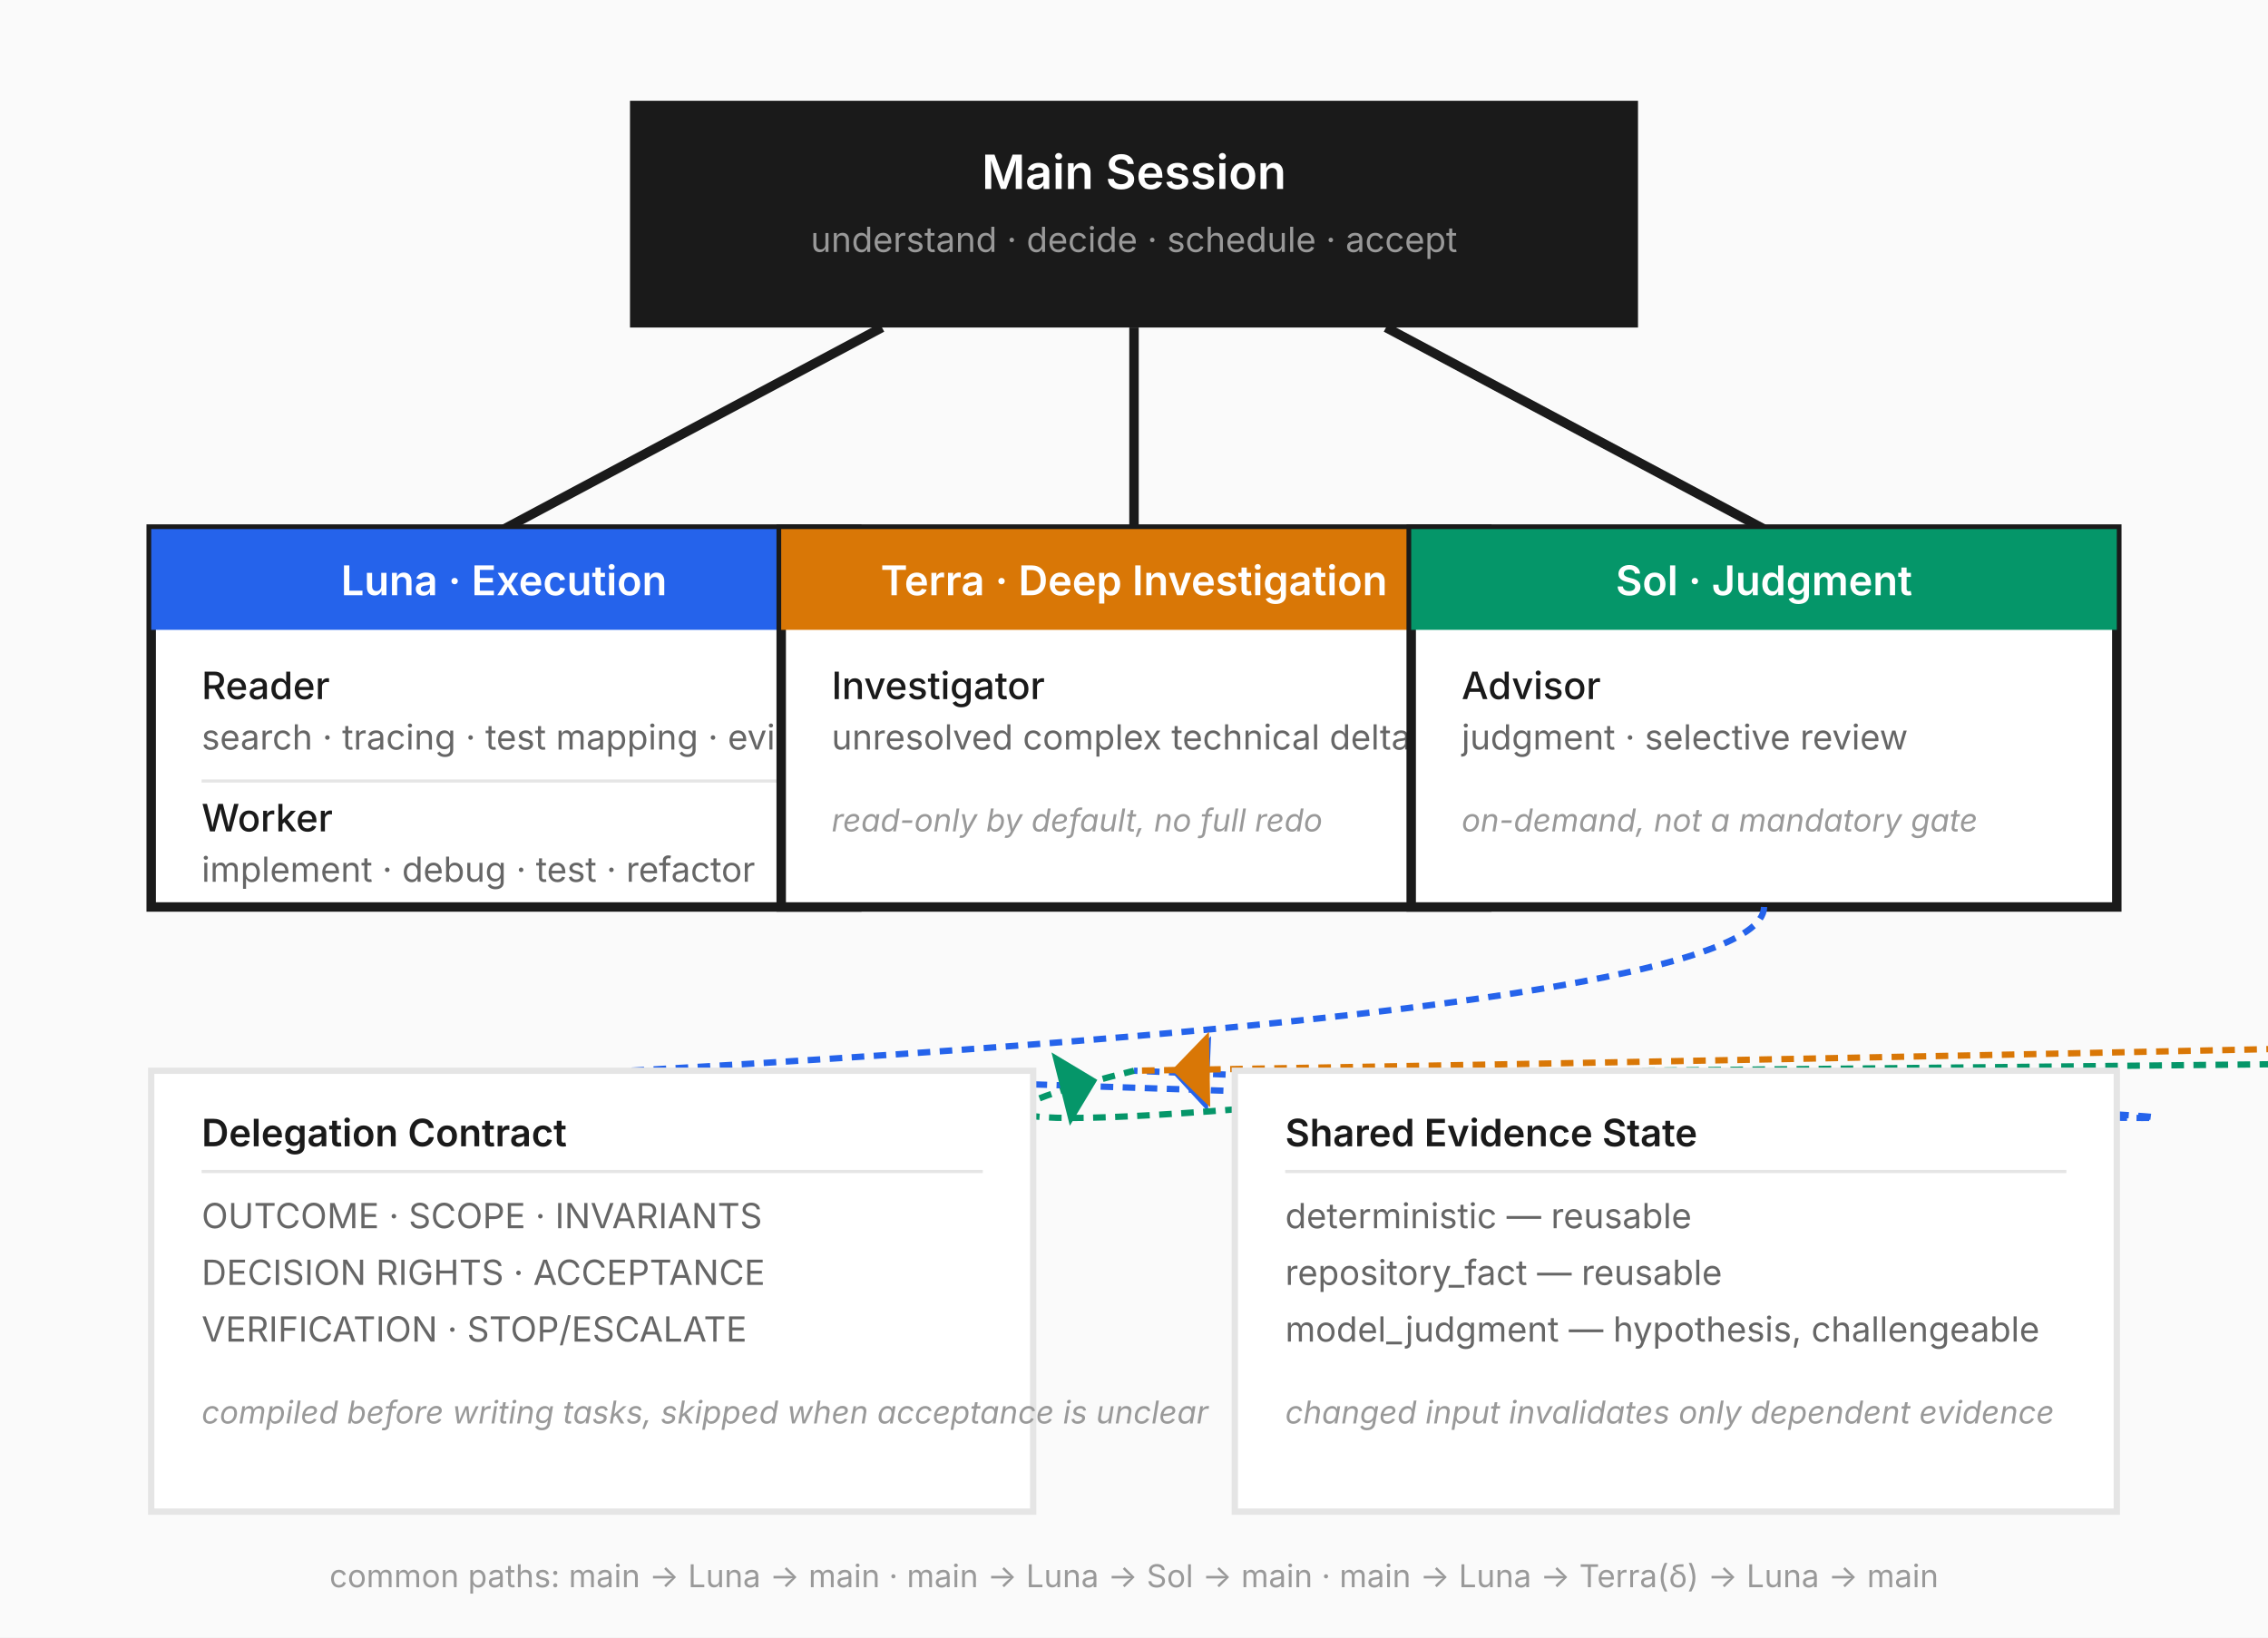
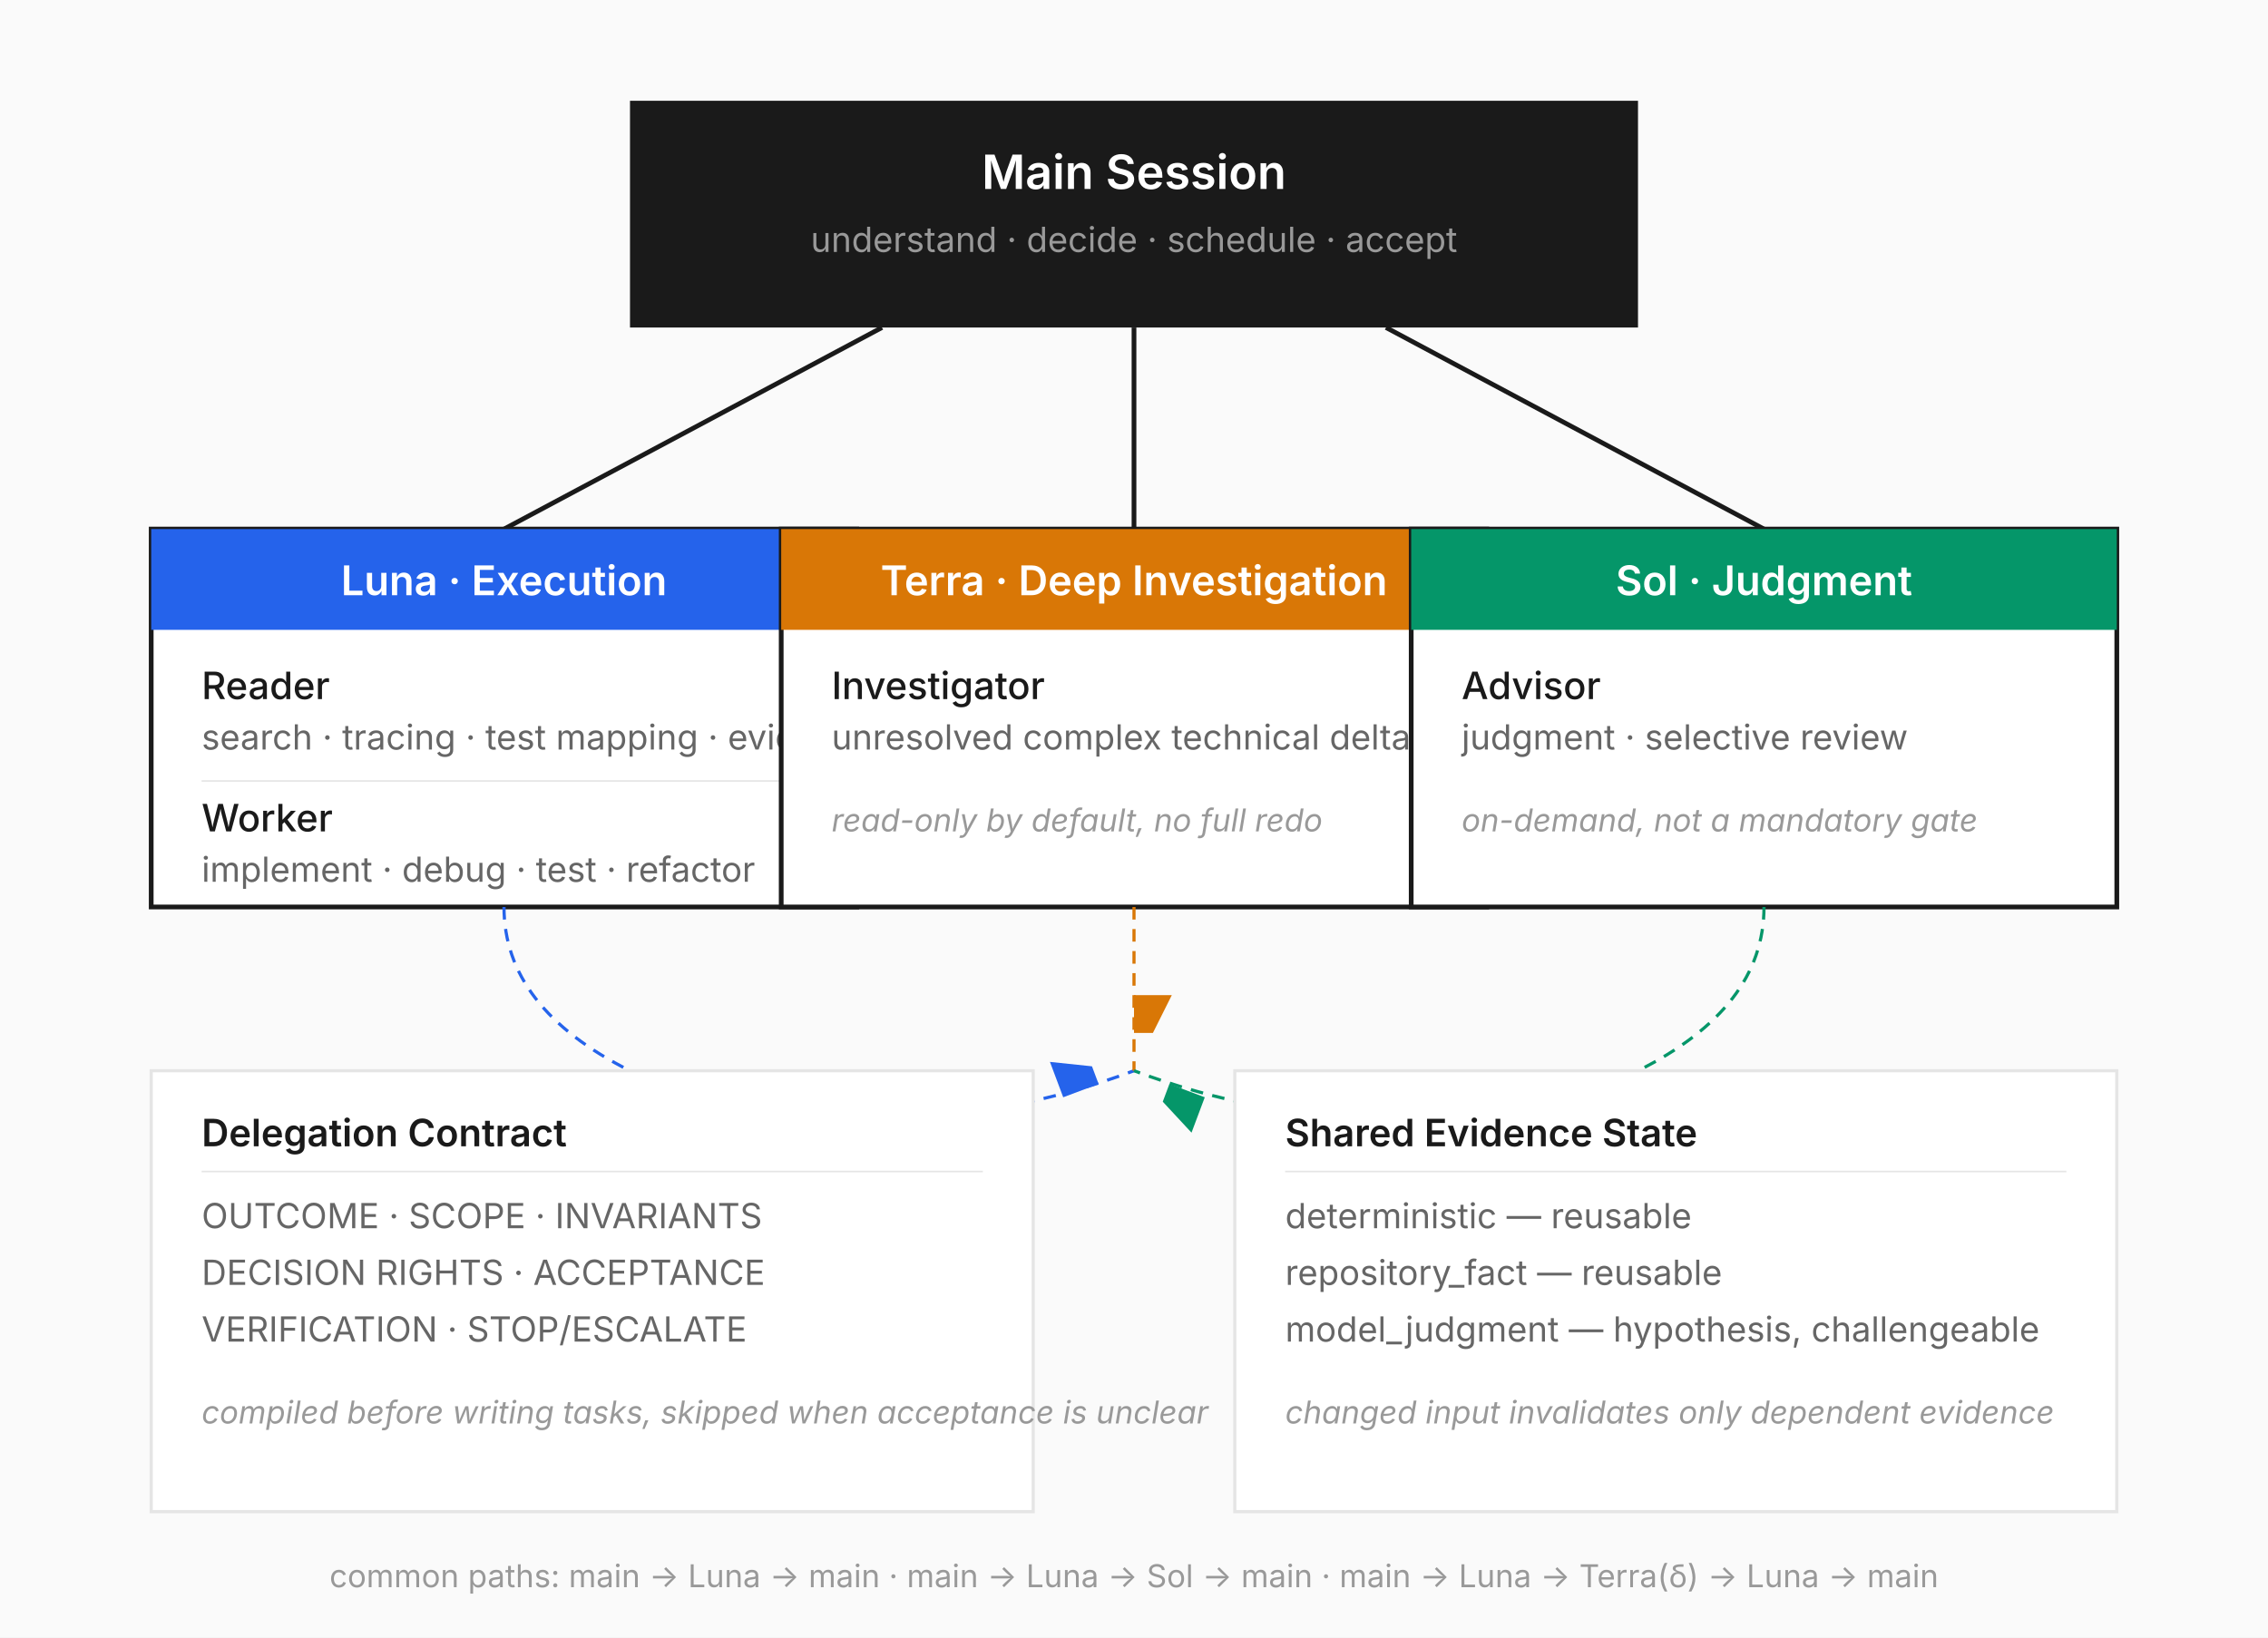
<svg xmlns="http://www.w3.org/2000/svg" viewBox="0 0 1440 1040" fill="none" font-family="Inter, Helvetica, 'Noto Sans SC', sans-serif">
  <rect width="1440" height="1040" fill="#fafafa" />
  <rect x="400" y="64" width="640" height="144" rx="0" fill="#1a1a1a" />
  <text x="720" y="120" text-anchor="middle" fill="#fff" font-size="30" font-weight="600">Main Session</text>
  <text x="720" y="160" text-anchor="middle" fill="#999" font-size="22">understand · decide · schedule · accept</text>
-   <line x1="560" y1="208" x2="320" y2="336" stroke="#1a1a1a" stroke-width="6" />
-   <line x1="720" y1="208" x2="720" y2="336" stroke="#1a1a1a" stroke-width="6" />
-   <line x1="880" y1="208" x2="1120" y2="336" stroke="#1a1a1a" stroke-width="6" />
-   <rect x="96" y="336" width="448" height="240" rx="0" fill="#fff" stroke="#1a1a1a" stroke-width="6" />
+   <line x1="560" y1="208" x2="320" y2="336" stroke="#1a1a1a" stroke-width="3" />
+   <line x1="720" y1="208" x2="720" y2="336" stroke="#1a1a1a" stroke-width="3" />
+   <line x1="880" y1="208" x2="1120" y2="336" stroke="#1a1a1a" stroke-width="3" />
+   <rect x="96" y="336" width="448" height="240" rx="0" fill="#fff" stroke="#1a1a1a" stroke-width="3" />
  <rect x="96" y="336" width="448" height="64" rx="0" fill="#2563eb" />
  <text x="320" y="378" text-anchor="middle" fill="#fff" font-size="26" font-weight="600">Luna · Execution</text>
  <text x="128" y="444" fill="#1a1a1a" font-size="24" font-weight="500">Reader</text>
  <text x="128" y="476" fill="#666" font-size="22">search · tracing · test mapping · evidence</text>
-   <line x1="128" y1="496" x2="512" y2="496" stroke="#e5e5e5" stroke-width="2" />
+   <line x1="128" y1="496" x2="512" y2="496" stroke="#e5e5e5" stroke-width="1" />
  <text x="128" y="528" fill="#1a1a1a" font-size="24" font-weight="500">Worker</text>
  <text x="128" y="560" fill="#666" font-size="22">implement · debug · test · refactor</text>
-   <rect x="496" y="336" width="448" height="240" rx="0" fill="#fff" stroke="#1a1a1a" stroke-width="6" />
+   <rect x="496" y="336" width="448" height="240" rx="0" fill="#fff" stroke="#1a1a1a" stroke-width="3" />
  <rect x="496" y="336" width="448" height="64" rx="0" fill="#d97706" />
  <text x="720" y="378" text-anchor="middle" fill="#fff" font-size="26" font-weight="600">Terra · Deep Investigation</text>
  <text x="528" y="444" fill="#1a1a1a" font-size="24" font-weight="500">Investigator</text>
  <text x="528" y="476" fill="#666" font-size="22">unresolved complex technical delta</text>
  <text x="528" y="528" fill="#999" font-size="20" font-style="italic">read-only by default, no full redo</text>
-   <rect x="896" y="336" width="448" height="240" rx="0" fill="#fff" stroke="#1a1a1a" stroke-width="6" />
+   <rect x="896" y="336" width="448" height="240" rx="0" fill="#fff" stroke="#1a1a1a" stroke-width="3" />
  <rect x="896" y="336" width="448" height="64" rx="0" fill="#059669" />
  <text x="1120" y="378" text-anchor="middle" fill="#fff" font-size="26" font-weight="600">Sol · Judgment</text>
  <text x="928" y="444" fill="#1a1a1a" font-size="24" font-weight="500">Advisor</text>
  <text x="928" y="476" fill="#666" font-size="22">judgment · selective review</text>
  <text x="928" y="528" fill="#999" font-size="20" font-style="italic">on-demand, not a mandatory gate</text>
-   <path d="M1120.0,576.0 Q1120.0,640.0 400.0,680.0 Q2160.0,740.0 720.0,680.0" stroke="#2563eb" stroke-width="4" stroke-dasharray="8,6" fill="none" marker-end="url(#arrow-blue)" />
-   <path d="M3120.0,576.0 Q3120.0,640.0 720.0,680.0" stroke="#d97706" stroke-width="4" stroke-dasharray="8,6" fill="none" marker-end="url(#arrow-amber)" />
-   <path d="M5120.0,576.0 Q5120.0,640.0 1040.0,680.0 Q480.0,740.0 720.0,680.0" stroke="#059669" stroke-width="4" stroke-dasharray="8,6" fill="none" marker-end="url(#arrow-green)" />
-   <rect x="96" y="680" width="560" height="280" rx="0" fill="#fff" stroke="#e5e5e5" stroke-width="4" />
+   <path d="M320,576 Q320,640 400,680 Q560,740 720,680" stroke="#2563eb" stroke-width="2" stroke-dasharray="8,6" fill="none" marker-end="url(#arrow-blue)" />
+   <path d="M720,576 Q720,640 720,680" stroke="#d97706" stroke-width="2" stroke-dasharray="8,6" fill="none" marker-end="url(#arrow-amber)" />
+   <path d="M1120,576 Q1120,640 1040,680 Q880,740 720,680" stroke="#059669" stroke-width="2" stroke-dasharray="8,6" fill="none" marker-end="url(#arrow-green)" />
+   <rect x="96" y="680" width="560" height="280" rx="0" fill="#fff" stroke="#e5e5e5" stroke-width="2" />
  <text x="128" y="728" fill="#1a1a1a" font-size="24" font-weight="600">Delegation Contract</text>
-   <line x1="128" y1="744" x2="624" y2="744" stroke="#e5e5e5" stroke-width="2" />
+   <line x1="128" y1="744" x2="624" y2="744" stroke="#e5e5e5" stroke-width="1" />
  <text x="128" y="780" fill="#666" font-size="22">OUTCOME · SCOPE · INVARIANTS</text>
  <text x="128" y="816" fill="#666" font-size="22">DECISION RIGHTS · ACCEPTANCE</text>
  <text x="128" y="852" fill="#666" font-size="22">VERIFICATION · STOP/ESCALATE</text>
  <text x="128" y="904" fill="#999" font-size="20" font-style="italic">compiled before writing tasks, skipped when acceptance is unclear</text>
-   <rect x="784" y="680" width="560" height="280" rx="0" fill="#fff" stroke="#e5e5e5" stroke-width="4" />
+   <rect x="784" y="680" width="560" height="280" rx="0" fill="#fff" stroke="#e5e5e5" stroke-width="2" />
  <text x="816" y="728" fill="#1a1a1a" font-size="24" font-weight="600">Shared Evidence State</text>
-   <line x1="816" y1="744" x2="1312" y2="744" stroke="#e5e5e5" stroke-width="2" />
+   <line x1="816" y1="744" x2="1312" y2="744" stroke="#e5e5e5" stroke-width="1" />
  <text x="816" y="780" fill="#666" font-size="22">deterministic — reusable</text>
  <text x="816" y="816" fill="#666" font-size="22">repository_fact — reusable</text>
  <text x="816" y="852" fill="#666" font-size="22">model_judgment — hypothesis, challengeable</text>
  <text x="816" y="904" fill="#999" font-size="20" font-style="italic">changed input invalidates only dependent evidence</text>
  <text x="720" y="1008" text-anchor="middle" fill="#999" font-size="20">common paths: main → Luna → main · main → Luna → Sol → main · main → Luna → Terra(δ) → Luna → main</text>
  <defs>
-     <marker id="arrow-blue" viewBox="0 0 16 16" refX="16" refY="8" markerWidth="12" markerHeight="12" orient="auto-start-reverse">
-       <path d="M0,0.0 L8,8.0 L0,16.0 Z" fill="#2563eb" />
+     <marker id="arrow-blue" viewBox="0 0 8 8" refX="16" refY="8" markerWidth="12" markerHeight="12" orient="auto-start-reverse">
+       <path d="M0,0 L16,8 L0,16 Z" fill="#2563eb" />
    </marker>
-     <marker id="arrow-amber" viewBox="0 0 16 16" refX="16" refY="8" markerWidth="12" markerHeight="12" orient="auto-start-reverse">
-       <path d="M0,0.0 L8,8.0 L0,16.0 Z" fill="#d97706" />
+     <marker id="arrow-amber" viewBox="0 0 8 8" refX="16" refY="8" markerWidth="12" markerHeight="12" orient="auto-start-reverse">
+       <path d="M0,0 L16,8 L0,16 Z" fill="#d97706" />
    </marker>
-     <marker id="arrow-green" viewBox="0 0 16 16" refX="16" refY="8" markerWidth="12" markerHeight="12" orient="auto-start-reverse">
-       <path d="M0,0.0 L8,8.0 L0,16.0 Z" fill="#059669" />
+     <marker id="arrow-green" viewBox="0 0 8 8" refX="16" refY="8" markerWidth="12" markerHeight="12" orient="auto-start-reverse">
+       <path d="M0,0 L16,8 L0,16 Z" fill="#059669" />
    </marker>
  </defs>
</svg>
